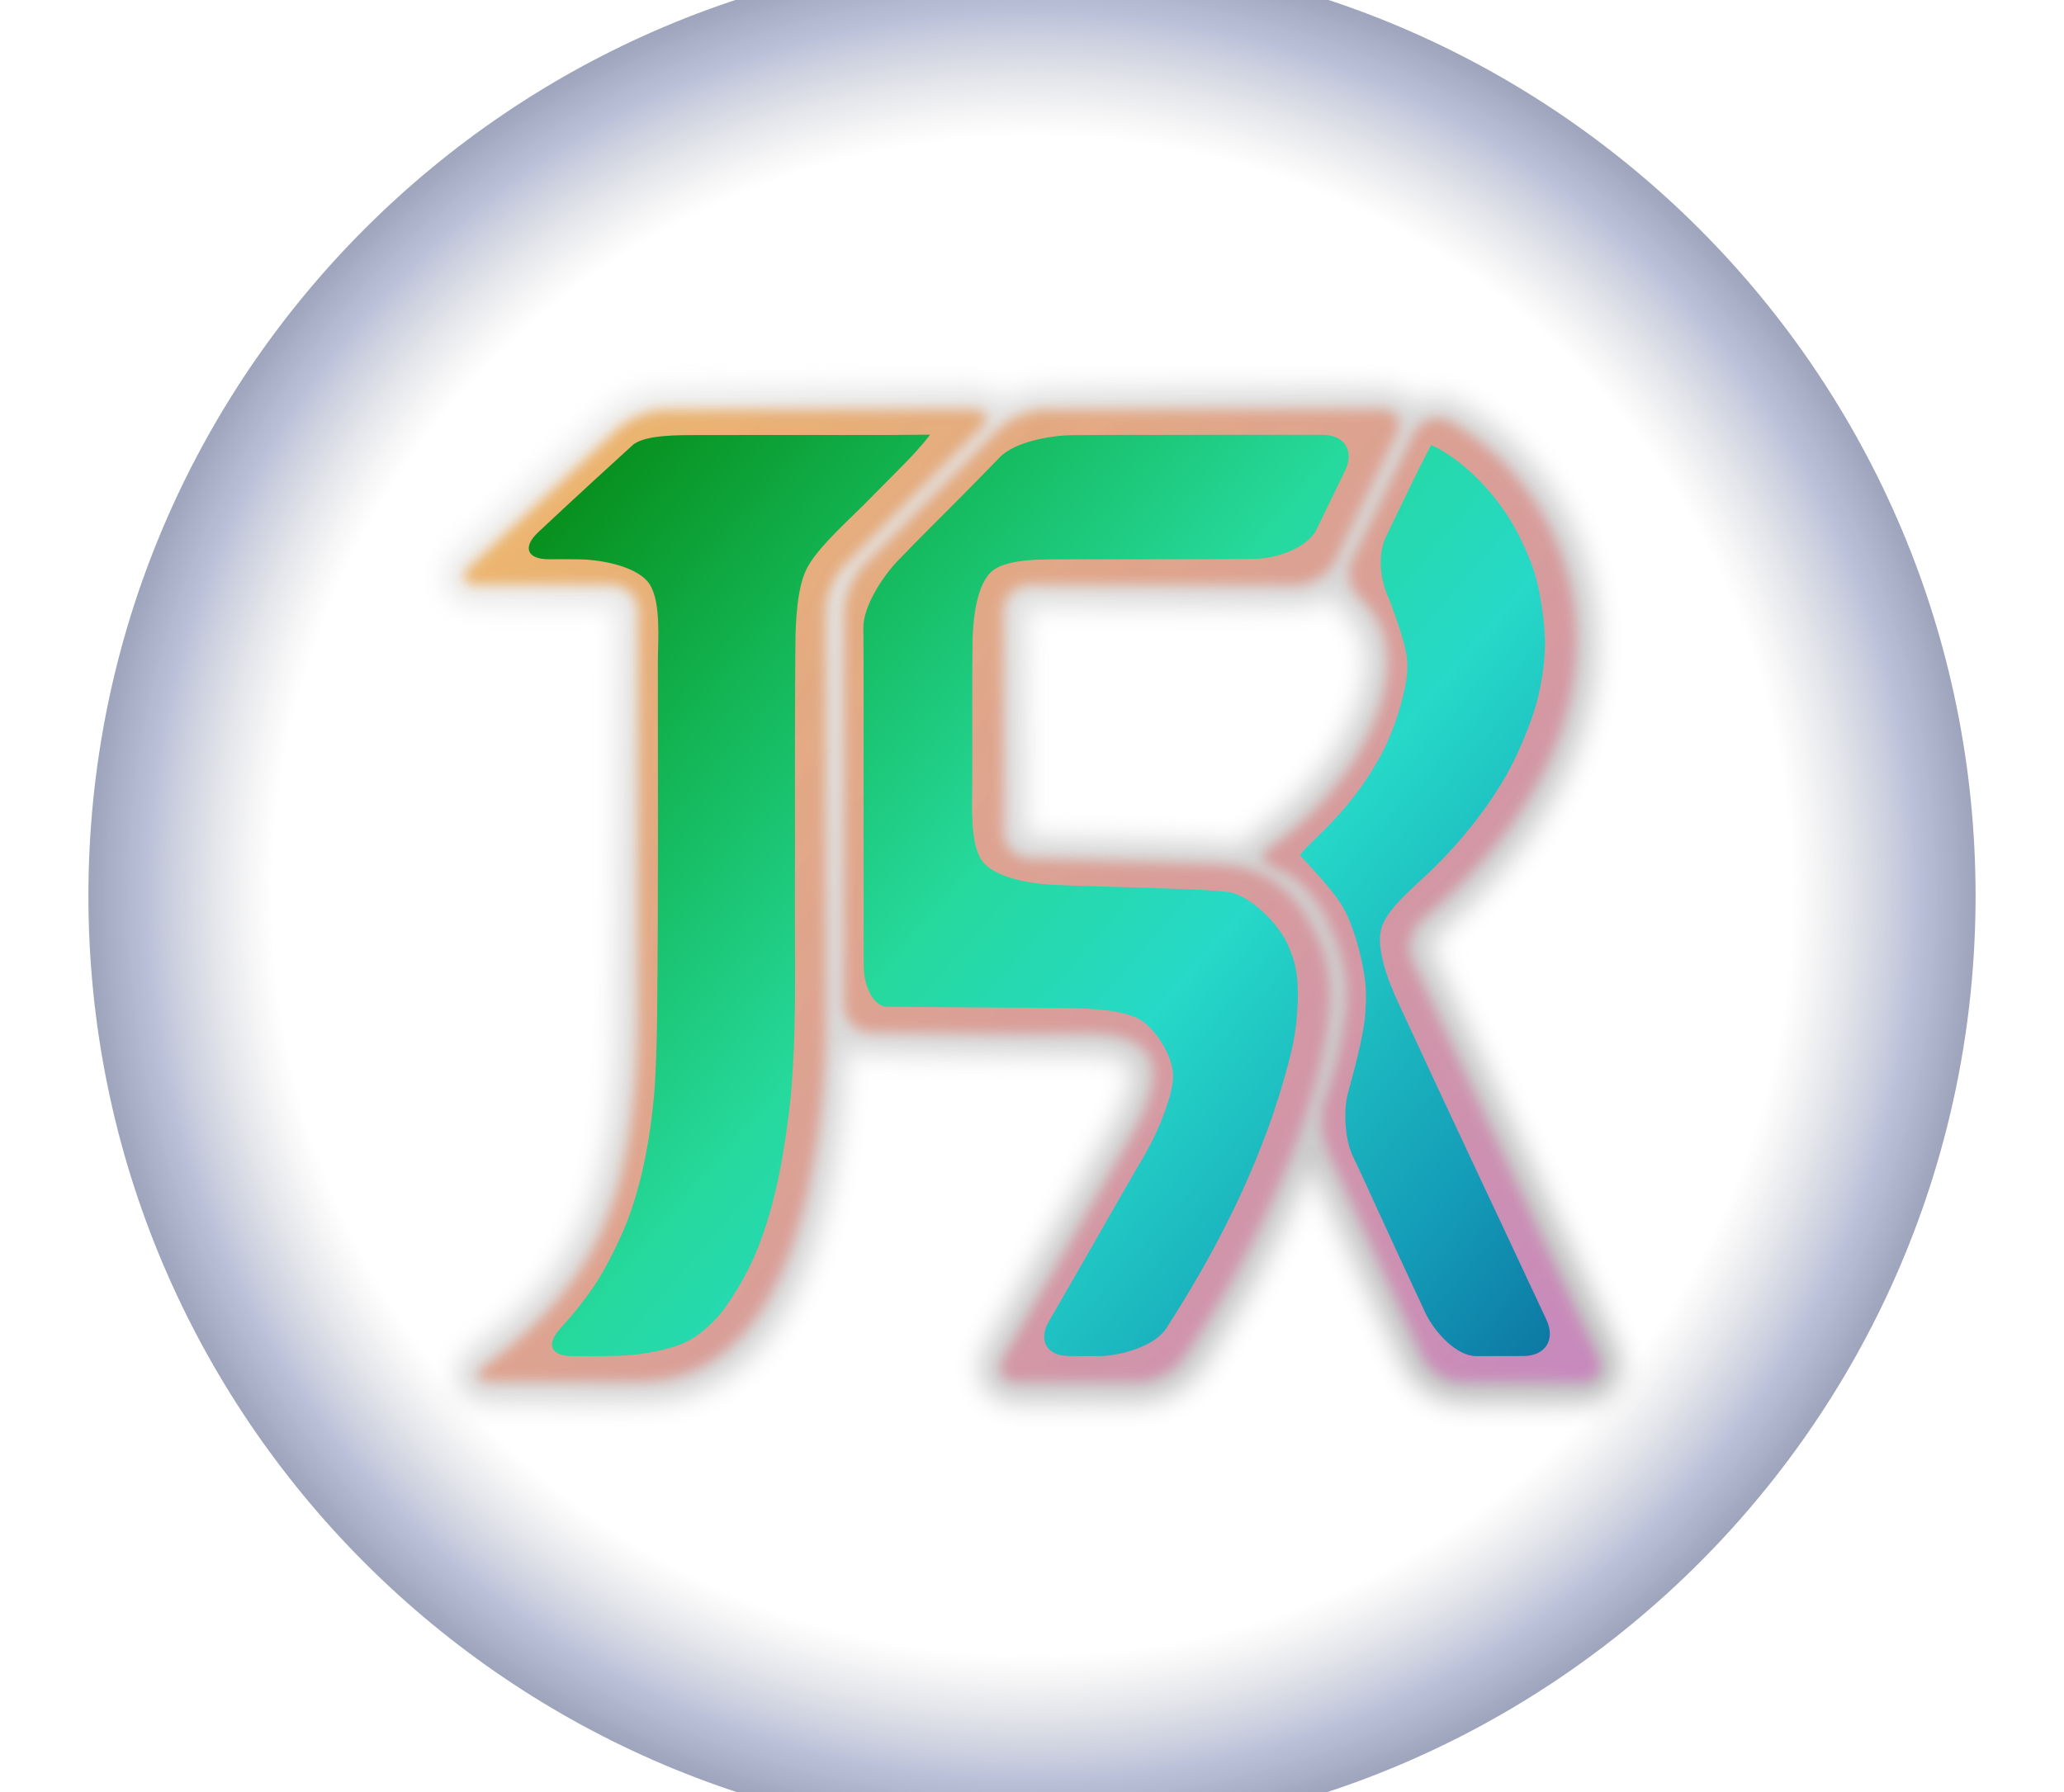
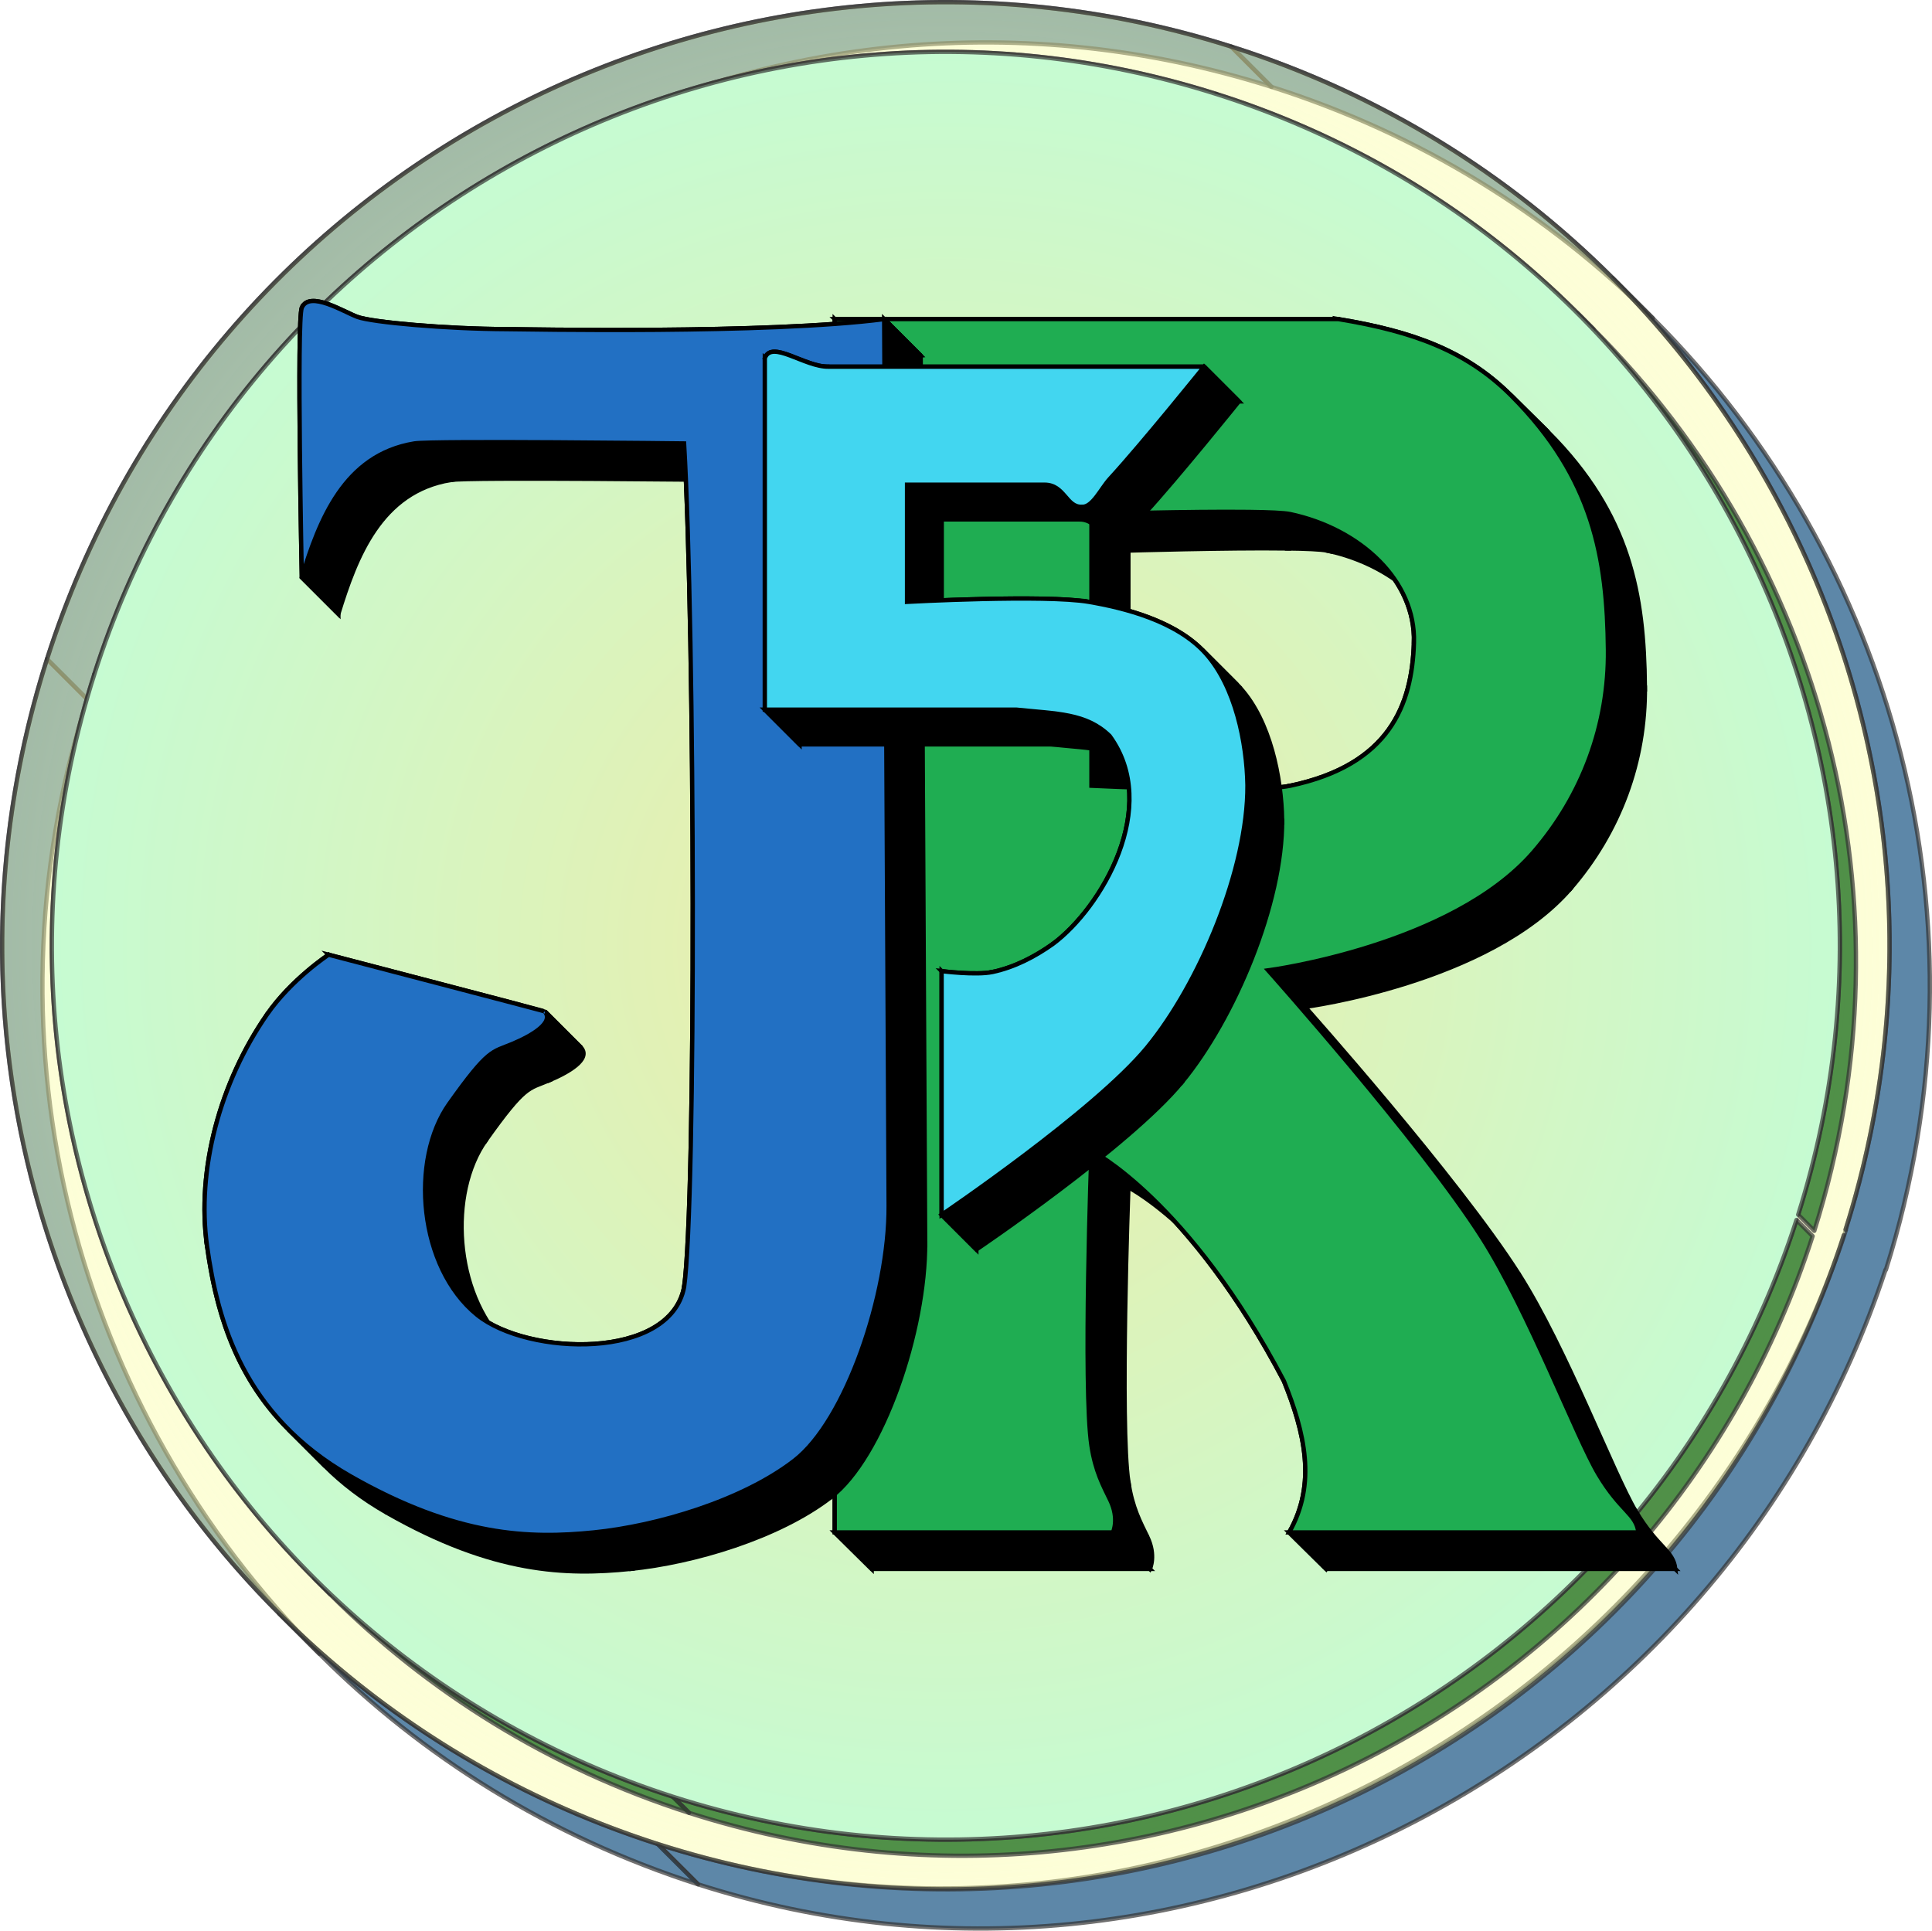
- <svg xmlns="http://www.w3.org/2000/svg" xmlns:xlink="http://www.w3.org/1999/xlink" width="114.595mm" height="99.494mm" viewBox="0 0 114.595 99.494" version="1.1" id="svg5" xml:space="preserve">
-   <defs id="defs2">
-     <linearGradient id="linearGradient955">
-       <stop style="stop-color:#999999;stop-opacity:0;" offset="0" id="stop951" />
-       <stop style="stop-color:#999999;stop-opacity:0;" offset="0.805" id="stop1083" />
-       <stop style="stop-color:#6f7db0;stop-opacity:0.979;" offset="0.937" id="stop1980" />
-       <stop style="stop-color:#374474;stop-opacity:1;" offset="1" id="stop953" />
+ <svg xmlns="http://www.w3.org/2000/svg" xmlns:xlink="http://www.w3.org/1999/xlink" version="1.1" id="svg2" width="1695.123" height="1694.144" viewBox="0 0 1695.123 1694.144">
+   <defs id="defs6">
+     <linearGradient id="linearGradient2257">
+       <stop style="stop-color:#daf5fe;stop-opacity:1;" offset="0" id="stop2253" />
+       <stop style="stop-color:#fbfda5;stop-opacity:0.438;" offset="1" id="stop2255" />
    </linearGradient>
-     <linearGradient id="linearGradient8298">
-       <stop style="stop-color:#08911f;stop-opacity:1;" offset="0" id="stop8294" />
-       <stop style="stop-color:#14b859;stop-opacity:1;" offset="0.181" id="stop8302" />
-       <stop style="stop-color:#26d99d;stop-opacity:1;" offset="0.377" id="stop8304" />
-       <stop style="stop-color:#26d9c8;stop-opacity:1;" offset="0.533" id="stop8306" />
-       <stop style="stop-color:#149db8;stop-opacity:1;" offset="0.769" id="stop8345" />
-       <stop style="stop-color:#075992;stop-opacity:1;" offset="1" id="stop8296" />
+     <linearGradient id="linearGradient2233">
+       <stop style="stop-color:#efeca7;stop-opacity:1;" offset="0" id="stop2229" />
+       <stop style="stop-color:#c6fbd2;stop-opacity:1;" offset="1" id="stop2231" />
    </linearGradient>
-     <linearGradient id="linearGradient8208">
-       <stop style="stop-color:#e5e5e5;stop-opacity:1;" offset="0" id="stop8204" />
-       <stop style="stop-color:#959595;stop-opacity:1;" offset="1" id="stop8206" />
-     </linearGradient>
-     <linearGradient id="linearGradient8200">
-       <stop style="stop-color:#ed8d0d;stop-opacity:1;" offset="0" id="stop8196" />
-       <stop style="stop-color:#cd61bb;stop-opacity:0.993;" offset="1" id="stop8198" />
-     </linearGradient>
-     <linearGradient xlink:href="#linearGradient8200" id="linearGradient8202" x1="-440.164" y1="50.412" x2="-289.769" y2="186.961" gradientUnits="userSpaceOnUse" />
-     <linearGradient xlink:href="#linearGradient8208" id="linearGradient8210" x1="-447.558" y1="48.917" x2="-279.885" y2="194.286" gradientUnits="userSpaceOnUse" />
-     <filter style="color-interpolation-filters:sRGB" id="filter8220" x="-0.013" y="-0.015" width="1.027" height="1.031">
-       <feGaussianBlur stdDeviation="0.92" id="feGaussianBlur8222" />
-     </filter>
-     <filter style="color-interpolation-filters:sRGB" id="filter8228" x="-0.025" y="-0.029" width="1.05" height="1.058">
-       <feGaussianBlur stdDeviation="1.804" id="feGaussianBlur8230" />
-     </filter>
-     <linearGradient xlink:href="#linearGradient8298" id="linearGradient8300" x1="-431.391" y1="55.866" x2="-271.409" y2="194.848" gradientUnits="userSpaceOnUse" />
-     <linearGradient xlink:href="#linearGradient8200" id="linearGradient10826" gradientUnits="userSpaceOnUse" x1="-440.164" y1="50.412" x2="-289.769" y2="186.961" />
-     <linearGradient xlink:href="#linearGradient8200" id="linearGradient10828" gradientUnits="userSpaceOnUse" x1="-440.164" y1="50.412" x2="-289.769" y2="186.961" />
-     <linearGradient xlink:href="#linearGradient8200" id="linearGradient10830" gradientUnits="userSpaceOnUse" x1="-440.164" y1="50.412" x2="-289.769" y2="186.961" />
-     <radialGradient xlink:href="#linearGradient955" id="radialGradient957" cx="-368.74" cy="118.257" fx="-368.74" fy="118.257" r="52.388" gradientUnits="userSpaceOnUse" />
+     <radialGradient xlink:href="#linearGradient2233" id="radialGradient2235" cx="-2480.884" cy="111.121" fx="-2480.884" fy="111.121" r="786.075" gradientUnits="userSpaceOnUse" />
+     <radialGradient xlink:href="#linearGradient2257" id="radialGradient2259" cx="-2480.884" cy="111.121" fx="-2480.884" fy="111.121" r="829.667" gradientUnits="userSpaceOnUse" />
  </defs>
-   <g id="layer1" transform="translate(426.0372,-68.50941)">
-     <circle style="opacity:0.485;fill:url(#radialGradient957);fill-opacity:1;stroke-width:0.247;paint-order:stroke markers fill;stop-color:#000000" id="circle372" cx="-368.74" cy="118.257" r="52.388" />
-     <g id="g10824" transform="matrix(0.378748,0,0,0.378748,-229.0803,73.46711)">
-       <path id="path7959" style="opacity:0.624;fill:url(#linearGradient8210);fill-opacity:1;stroke:none;stroke-width:0.156px;stroke-linecap:butt;stroke-linejoin:miter;stroke-opacity:1;filter:url(#filter8228)" d="m -378.51,43.809 c -15.044,0.048 -30.091,-0.073 -45.132,0.087 -4.026,0.417 -7.582,2.772 -10.263,5.7 -6.772,6.332 -13.617,12.591 -20.278,19.038 -1.629,1.915 -1.214,5.392 1.188,6.477 2.256,1.186 4.862,0.536 7.287,0.711 5.218,0.031 10.45,-0.09 15.659,0.109 0.776,0.669 0.306,1.822 0.412,2.709 -0.016,20.443 0.068,40.887 -0.106,61.329 -0.221,7.087 -0.972,14.25 -3.023,21.083 -2.001,6.462 -5.613,12.405 -10.437,17.149 -2.748,2.796 -5.938,5.1 -8.879,7.675 -1.587,1.752 -1.26,5.058 1.014,6.072 2.27,1.172 4.881,0.518 7.314,0.692 6.963,-0.069 13.94,0.215 20.891,-0.27 6.646,-0.902 12.541,-5.101 16.251,-10.595 4.795,-6.819 7.158,-14.984 8.746,-23.073 1.153,-6.028 1.741,-12.156 1.959,-18.287 1.655,0.989 3.639,1.14 5.519,1.006 10.249,0.114 20.5,0.206 30.749,0.161 1.785,0.135 3.837,0.214 5.177,1.557 0.795,1.408 0.087,3.06 -0.343,4.471 -1.372,3.496 -3.439,6.618 -5.239,9.899 -5.351,9.371 -10.859,18.657 -16.091,28.094 -1.242,2.924 0.978,6.802 4.231,6.911 2.849,0.302 5.717,0.029 8.575,0.121 4.046,-0.028 8.113,0.171 12.143,-0.239 3.738,-0.722 6.823,-3.458 8.584,-6.757 5.81,-8.812 10.771,-18.193 14.67,-28.003 4.783,10.181 9.342,20.47 14.242,30.596 2.134,3.3 6.292,4.865 10.116,4.409 5.68,-0.054 11.372,0.153 17.044,-0.166 3.149,-0.603 5.193,-4.482 3.731,-7.383 -1.101,-2.806 -2.548,-5.417 -3.751,-8.169 -7.911,-16.863 -15.83,-33.722 -23.689,-50.609 -0.354,-1.441 0.906,-2.574 1.951,-3.329 8.031,-7.156 15.14,-15.679 19.189,-25.74 4.165,-10.149 4.489,-22.01 0.05,-32.127 -3.551,-8.289 -9.842,-15.522 -17.929,-19.628 -1.875,-0.722 -4.039,-0.427 -5.766,0.553 -1.212,-1.708 -3.419,-2.384 -5.439,-2.21 -16.583,-0.001 -33.168,-0.069 -49.75,0.053 -1.832,0.202 -3.604,0.819 -5.217,1.701 -1.267,-1.578 -3.464,-1.87 -5.359,-1.779 z m 53.898,30.486 c 0.817,1.772 2.372,3.024 3.5,4.57 1.933,3.152 1.569,7.121 0.451,10.492 -1.897,5.917 -5.699,11.059 -10.148,15.322 -1.849,1.766 -3.952,3.24 -5.904,4.877 -0.394,0.429 -0.73,0.916 -0.953,1.455 -4.481,-0.8 -9.056,-0.532 -13.582,-0.796 -6.019,-0.203 -12.054,-0.304 -18.059,-0.663 -0.879,-0.691 -0.377,-1.955 -0.481,-2.905 0.005,-10.111 -0.041,-20.223 0.071,-30.333 0.54,-0.857 1.713,-0.418 2.549,-0.494 12.753,-0.011 25.508,0.053 38.26,-0.082 1.503,-0.22 2.948,-0.791 4.205,-1.643 0.031,0.066 0.061,0.133 0.092,0.199 z" />
-       <g id="g7973" style="opacity:1;fill:url(#linearGradient8202);fill-opacity:1;filter:url(#filter8220)">
-         <path style="opacity:0.576;fill:url(#linearGradient10826);fill-opacity:1;stroke:none;stroke-width:0.156px;stroke-linecap:butt;stroke-linejoin:miter;stroke-opacity:1" d="m -366.878,46.991 h 49.376 c 2.192,0 3.191,1.598 2.232,3.569 l -9.012,18.516 c -0.959,1.971 -3.514,3.569 -5.706,3.569 h -39.007 c -2.192,0 -3.969,1.777 -3.969,3.969 v 32.157 c 0,2.192 1.776,4.019 3.967,4.08 l 25.065,0.765 c 2.191,0.062 5.777,0.251 7.812,1.048 5.444,2.132 8.488,7.183 10.082,11.775 0.718,2.069 1.121,5.606 0.945,7.79 -1.558,19.363 -15.625,43.495 -21.785,52.051 -1.28,1.778 -4.139,3.188 -6.331,3.188 h -17.628 c -2.192,0 -3.081,-1.539 -1.986,-3.438 l 16.209,-28.099 c 1.095,-1.899 2.897,-4.967 3.835,-6.947 2.745,-5.796 3.877,-12.274 -7.124,-12.605 -2.19,-0.066 -5.742,0.098 -7.934,0.08 l -24.512,-0.23 c -2.192,-0.019 -3.969,-1.811 -3.969,-4.003 V 76.614 c 0,-2.192 1.252,-5.23 2.796,-6.785 l 19.876,-20.02 c 1.544,-1.555 4.573,-2.816 6.765,-2.816 z" id="path7930" />
-         <path style="opacity:0.576;fill:url(#linearGradient10828);fill-opacity:1;stroke:none;stroke-width:0.156px;stroke-linecap:butt;stroke-linejoin:miter;stroke-opacity:1" d="m -312.842,50.56 -9.012,18.516 c -0.959,1.971 -0.064,4.303 1.533,5.792 9.279,8.65 0.063,26.877 -13.322,36.227 -1.796,1.255 -1.554,2.242 0.481,3.039 5.444,2.132 7.958,7.712 9.552,12.304 0.718,2.069 1.121,5.606 0.945,7.79 -0.359,4.442 -1.489,9.135 -3.09,13.832 -0.707,2.075 -0.62,5.34 0.298,7.33 l 14.059,30.473 c 0.918,1.99 3.439,3.604 5.631,3.604 h 17.628 c 2.192,0 3.214,-1.609 2.283,-3.593 l -27.206,-57.998 c -0.931,-1.984 -0.29,-4.694 1.374,-6.121 36.288,-31.139 22.407,-62.77 4.158,-73.047 -1.908,-1.075 -4.353,-0.119 -5.312,1.852 z" id="path4640" />
-         <path style="opacity:0.576;fill:url(#linearGradient10830);fill-opacity:1;stroke:none;stroke-width:0.156px;stroke-linecap:butt;stroke-linejoin:miter;stroke-opacity:1" d="m -429.366,49.698 -21.709,20.241 c -1.603,1.495 -1.126,2.706 1.066,2.706 h 19.578 c 2.192,0 3.969,1.777 3.969,3.969 v 57.612 c 0,2.192 -0.048,5.745 -0.165,7.934 -1.142,21.342 -6.222,33.099 -22.173,44.998 -1.757,1.311 -1.45,2.309 0.741,2.309 h 17.628 c 2.192,0 5.765,0.047 7.915,-0.36 16.086,-3.044 22.198,-24.885 23.393,-46.947 0.119,-2.189 0.163,-5.742 0.163,-7.934 V 76.614 c 0,-2.192 1.252,-5.23 2.796,-6.785 l 19.876,-20.02 c 1.544,-1.555 1.019,-2.816 -1.173,-2.816 h -45.033 c -2.192,0 -5.268,1.212 -6.872,2.706 z" id="path7932" />
+   <g id="g8" transform="translate(3310.769,718.7626)">
+     <g style="fill:#175483;fill-opacity:0.698;stroke:#333333;stroke-width:3.78;stroke-linecap:round;stroke-linejoin:round;stroke-miterlimit:10;stroke-opacity:0.698;stop-color:#000000" id="g1636">
+       <path id="path1624" d="m -1895.919,-474.809 c 211.39,211.387 300.61,530.341 204.43,835.074 l 0.297,0.297 c -141.549,432.421 -608.82,677.867 -1042.488,538.791 l 35.361,35.354 c 433.128,138.911 899.765,-107.888 1041.926,-539.34 l 0.254,0.254 c 96.18,-304.733 6.96,-623.689 -204.43,-835.076 z" style="fill:#175483;fill-opacity:0.698" />
+       <path d="m -2733.68,899.352 c -129.7,-41.597 -242.05,-112.182 -332.17,-202.305 l 35.35,35.355 c 90.12,90.124 202.47,160.708 332.18,202.305 z" id="path1626" style="fill:#175483;fill-opacity:0.698" />
+       <path d="M -3065.85,697.047 C -3277.88,485.018 -3366.9,164.842 -3269.5,-140.457 l 35.35,35.355 c -97.39,305.299 -8.38,625.476 203.65,837.504 z" id="path1628" style="fill:#175483;fill-opacity:0.698" />
+       <path d="m -3269.5,-140.457 c 138.79,-435.069 603.7,-675.55 1038.98,-537.43 l 35.35,35.355 c -435.28,-138.12 -900.19,102.362 -1038.98,537.43 z" id="path1630" style="fill:#175483;fill-opacity:0.698" />
+       <path d="m -2230.52,-677.887 c 130.69,41.472 243.89,112.371 334.6,203.077 l 35.35,35.355 c -90.7,-90.705 -203.9,-161.605 -334.6,-203.077 z" id="path1632" style="fill:#175483;fill-opacity:0.698" />
+     </g>
+     <path style="fill:url(#radialGradient2259);fill-opacity:1;stroke:#333333;stroke-width:3.78;stroke-linecap:round;stroke-linejoin:round;stroke-miterlimit:10;stroke-opacity:0.698;stop-color:#000000" id="path1447" d="m -1693.043,365.13 a 827.776,827.776 0 0 1 -1040.635,534.222 827.776,827.776 0 0 1 -535.827,-1039.81 827.776,827.776 0 0 1 1038.982,-537.43 827.776,827.776 0 0 1 539.031,1038.152" />
+     <g style="fill:#06600a;fill-opacity:0.698;stroke:#333333;stroke-width:3.78;stroke-linecap:round;stroke-linejoin:round;stroke-miterlimit:10;stroke-opacity:0.698;stop-color:#000000" id="g3022">
+       <path d="m -1734.53,351.753 c -132.76,411.75 -573.88,638.207 -985.84,506.09 l 14.15,14.142 c 411.95,132.115 853.08,-94.34 985.83,-506.09 z" id="path3010" style="fill:#06600a;fill-opacity:0.698" />
+       <path d="m -2720.37,857.843 c -122.87,-39.407 -229.3,-106.275 -314.68,-191.652 l 14.14,14.142 c 85.38,85.377 191.81,152.245 314.69,191.652 z" id="path3012" style="fill:#06600a;fill-opacity:0.698" />
+       <path d="m -3035.05,666.191 c -200.86,-200.863 -285.19,-504.178 -192.92,-793.4 l 14.14,14.142 c -92.27,289.222 -7.94,592.537 192.92,793.4 z" id="path3014" style="fill:#06600a;fill-opacity:0.698" />
+       <path d="m -3227.97,-127.209 c 131.48,-412.157 571.9,-639.974 984.26,-509.128 l 14.14,14.142 c -412.35,-130.846 -852.78,96.971 -984.26,509.128 z" id="path3016" style="fill:#06600a;fill-opacity:0.698" />
+       <path d="m -2243.71,-636.337 c 123.82,39.288 231.05,106.454 316.98,192.383 l 14.15,14.142 c -85.93,-85.929 -193.17,-153.095 -316.99,-192.383 z" id="path3018" style="fill:#06600a;fill-opacity:0.698" />
+       <path d="m -1926.73,-443.954 c 200.26,200.255 284.78,502.413 193.67,791.099 l 14.14,14.142 c 91.11,-288.686 6.59,-590.844 -193.66,-791.099 z" id="path3020" style="fill:#06600a;fill-opacity:0.698" />
+     </g>
+     <path style="fill:url(#radialGradient2235);fill-opacity:1;stroke:#333333;stroke-width:3.78;stroke-linecap:round;stroke-linejoin:round;stroke-miterlimit:10;stroke-opacity:0.698;stop-color:#000000" id="path832" d="m -1734.532,351.753 a 784.184,784.184 0 0 1 -985.833,506.089 784.184,784.184 0 0 1 -507.609,-985.052 784.184,784.184 0 0 1 984.268,-509.128 784.184,784.184 0 0 1 510.645,983.481" />
+     <g id="g510" transform="matrix(0.9165829,0,0,0.9064168,-1264.57,-410.8911)" style="stroke-width:1.097">
+       <g style="fill:#000000;fill-opacity:1;stroke:#000000;stroke-width:4.147;stroke-linecap:butt;stroke-linejoin:miter;stroke-dasharray:none;stroke-opacity:1" id="g507">
+         <path d="M -1433.39,-30.733 V 1143.86 l 35.35,35.36 V 4.622 Z" id="path455" style="stroke-width:4.147" />
+         <path d="m -1433.39,1143.86 h 266.32 l 35.36,35.36 h -266.33 z" id="path457" style="stroke-width:4.147" />
+         <path d="m -1167.07,1143.86 c 0,0 6.18,-12.98 -2.48,-31.12 l 35.35,35.35 c 8.66,18.15 2.49,31.13 2.49,31.13 z" id="path459" style="stroke-width:4.147" />
+         <path d="m -1169.55,1112.74 c -6.81,-14.27 -14.33,-27.92 -18.09,-52.95 l 35.36,35.36 c 3.76,25.03 11.27,38.68 18.08,52.94 z" id="path461" style="stroke-width:4.147" />
+         <path d="m -1187.64,1059.79 c -8.27,-55.11 0,-285.375 0,-285.375 l 35.36,35.355 c 0,0 -8.28,230.27 0,285.38 z" id="path463" style="stroke-width:4.147" />
+         <path d="m -1187.64,774.415 c 0,0 25.16,12.838 62.12,49.795 l 35.35,35.355 c -36.95,-36.957 -62.11,-49.795 -62.11,-49.795 z" id="path465" style="stroke-width:4.147" />
+         <path d="m -1125.52,824.21 c 34.14,34.142 78.35,88.869 122.09,173.076 l 35.356,35.354 c -43.736,-84.206 -87.946,-138.933 -122.096,-173.075 z" id="path467" style="stroke-width:4.147" />
+         <path d="m -1003.43,997.286 c 19.853,49.604 31.637,99.484 5.02,146.574 l 35.355,35.36 c 26.618,-47.1 14.834,-96.98 -5.019,-146.58 z" id="path469" style="stroke-width:4.147" />
+         <path d="m -998.41,1143.86 h 334.307 l 35.355,35.36 h -334.307 z" id="path471" style="stroke-width:4.147" />
+         <path d="m -664.103,1143.86 c -2.008,-18.07 -16.877,-20.14 -38.149,-56.22 l 35.356,35.36 c 21.272,36.07 36.14,38.15 38.148,56.22 z" id="path473" style="stroke-width:4.147" />
+         <path d="m -702.252,1087.64 c -21.272,-36.08 -66.283,-157.044 -111.435,-228.895 l 35.355,35.356 c 45.152,71.85 90.163,192.819 111.436,228.899 z" id="path475" style="stroke-width:4.147" />
+         <path d="M -813.687,858.745 C -872.251,765.553 -1018.49,599.732 -1018.49,599.732 l 35.357,35.355 c 0,0 146.237,165.821 204.801,259.014 z" id="path477" style="stroke-width:4.147" />
+         <path d="m -1018.49,599.732 c 0,0 175.964,-23.265 253.994,-114.452 l 35.356,35.356 c -78.031,91.187 -253.993,114.451 -253.993,114.451 z" id="path479" style="stroke-width:4.147" />
+         <path d="m -764.496,485.28 c 46.996,-54.92 72.013,-123.482 71.279,-195.761 l 35.356,35.355 c 0.734,72.28 -24.283,140.841 -71.279,195.762 z" id="path481" style="stroke-width:4.147" />
+         <path d="m -693.217,289.519 c -0.898,-88.513 -13.81,-166.271 -92.361,-245.963 l 35.355,35.355 c 78.552,79.692 91.463,157.45 92.362,245.963 z" id="path483" style="stroke-width:4.147" />
+         <path d="m -785.578,43.556 c -0.405,-0.411 -0.811,-0.82 -1.218,-1.227 l 35.355,35.355 c 0.407,0.407 0.813,0.816 1.218,1.227 z" id="path485" style="stroke-width:4.147" />
+         <path d="m -786.796,42.328 c -42.236,-42.235 -92.835,-61.13 -164.428,-73.062 l 35.355,35.355 c 71.593,11.932 122.193,30.827 164.428,73.062 z" id="path487" style="stroke-width:4.147" />
+         <path d="m -951.224,-30.733 h -482.166 l 35.35,35.355 h 482.171 z" id="path489" style="stroke-width:4.147" />
+         <path d="m -1036.82,155.925 c 18.91,0.231 33.67,0.848 39.414,2.08 l 35.355,35.355 c -5.741,-1.232 -20.501,-1.849 -39.409,-2.08 z" id="path491" style="stroke-width:4.147" />
+         <path d="m -997.406,158.005 c 33.02,7.086 62.835,22.878 84.301,44.343 l 35.355,35.356 c -21.466,-21.466 -51.28,-37.258 -84.301,-44.344 z" id="path493" style="stroke-width:4.147" />
+         <path d="m -913.105,202.348 c 21.89,21.891 35.098,49.682 34.168,80.159 l 35.355,35.355 c 0.93,-30.477 -12.277,-58.268 -34.168,-80.158 z" id="path495" style="stroke-width:4.147" />
+         <path d="m -878.937,282.507 c -1.843,60.363 -23.348,118.228 -118.469,138.525 l 35.355,35.356 c 95.121,-20.297 116.627,-78.163 118.469,-138.526 z" id="path497" style="stroke-width:4.147" />
+         <path d="m -997.406,421.032 c -35.484,7.572 -190.234,0 -190.234,0 l 35.36,35.356 c 0,0 154.744,7.572 190.229,0 z" id="path499" style="stroke-width:4.147" />
+         <path d="M -1187.64,421.032 V 158.005 l 35.36,35.355 v 263.028 z" id="path501" style="stroke-width:4.147" />
+         <path d="m -1187.64,158.005 c 0,0 94.09,-2.773 150.82,-2.08 l 35.36,35.355 c -56.73,-0.693 -150.82,2.08 -150.82,2.08 z" id="path503" style="stroke-width:4.147" />
+         <path d="m -1036.82,155.925 v 0 l 35.36,35.355 v 0 z" id="path505" style="stroke-width:4.147" />
      </g>
-       <path id="path7945" style="opacity:1;fill:url(#linearGradient8300);fill-opacity:1;stroke:none;stroke-width:0.156px;stroke-linecap:butt;stroke-linejoin:miter;stroke-opacity:1" d="m -349.944,50.679 c -4.302,-0.002 -8.605,-0.012 -12.905,0.038 -3.214,0.037 -8.412,0.974 -10.618,3.244 -1.059,1.091 -3.73,3.847 -6,6.124 -2.992,3.001 -6.003,5.984 -8.939,9.038 -2.226,2.316 -5.112,6.715 -5.051,9.883 0.028,1.497 0.031,5.316 0.03,8.531 -0.001,13.645 -0.007,27.29 0.019,40.935 0.006,3.215 1.45,5.781 3.188,6.048 12.379,0.116 18.939,0.121 25.497,0.181 3.214,0.029 8.554,0.097 11.429,1.493 2.413,1.173 5.311,5.478 5.228,8.639 -0.069,2.623 -1.851,7.116 -3.361,9.951 -0.753,1.413 -1.562,2.799 -2.377,4.181 -1.632,2.769 -4.191,7.309 -5.793,10.096 l -6.671,11.603 c -1.602,2.787 -0.295,5.049 2.92,5.072 1.495,0.011 2.989,0.017 4.483,0.002 3.212,-0.032 8.24,-1.485 9.873,-4.154 0.231,-0.377 1.838,-2.87 3.483,-5.631 4.65,-7.808 8.671,-15.986 11.71,-24.55 1.075,-3.029 2.593,-8.024 3.26,-11.168 0.032,-0.149 0.063,-0.299 0.093,-0.448 0.639,-3.148 1.031,-8.44 0.216,-11.535 -0.295,-1.119 -0.699,-2.209 -1.208,-3.247 -1.408,-2.871 -5.386,-6.807 -8.512,-7.308 -0.14,-0.022 -2.848,-0.302 -6.06,-0.399 -1.258,-0.038 -4.881,-0.194 -8.094,-0.283 -3.885,-0.107 -7.771,-0.197 -11.651,-0.382 -3.209,-0.153 -8.707,-1.041 -10.415,-3.668 -1.656,-2.546 -1.341,-7.93 -1.327,-11.145 0.028,-6.874 -0.039,-13.749 0.038,-20.621 0.036,-3.213 0.526,-8.788 3.022,-10.673 2.345,-1.771 7.657,-1.592 10.872,-1.606 2.66,-0.011 7.422,-0.005 10.637,-0.005 5.604,-0.001 11.207,-0.01 16.811,-0.053 3.215,-0.024 7.807,-1.643 9.088,-4.318 3.09,-6.369 3.639,-7.502 4.187,-8.634 1.401,-2.894 -0.08,-5.244 -3.294,-5.243 -4.055,3.34e-4 -8.11,6.7e-4 -12.165,0.001 -3.215,2.75e-4 -5.821,4.83e-4 -5.821,4.56e-4 z m -39.605,0.008 c -4.606,0.018 -9.213,0.004 -13.819,0.001 -3.215,-0.002 -8.427,0.013 -11.641,0.009 -0.762,-0.001 -1.523,-0.002 -2.284,1.5e-4 -3.214,0.007 -8.03,-0.056 -9.901,1.396 -5.135,4.7 -7.75,7.083 -10.099,9.276 l -3.831,3.577 c -2.35,2.194 -1.649,3.976 1.566,3.961 1.504,-0.007 3.009,-0.009 4.512,0.015 3.214,0.051 8.679,1.056 10.305,3.737 0.01,0.017 0.021,0.034 0.031,0.052 1.615,2.706 1.125,8.199 1.125,11.414 -0.004,17.353 0.077,34.706 -0.112,52.057 -0.035,3.214 -0.173,8.426 -0.473,11.626 -0.539,5.748 -1.552,11.471 -3.441,16.909 -1.054,3.035 -3.336,7.746 -5.111,10.424 -1.521,2.293 -3.242,4.454 -5.108,6.482 -2.176,2.365 -1.532,4.095 1.682,4.12 2.275,0.018 4.55,0.025 6.818,-0.044 3.212,-0.097 8.46,-0.915 11.104,-2.709 1.053,-0.715 2.033,-1.548 2.929,-2.467 2.238,-2.295 4.82,-6.899 6.057,-9.864 1.571,-3.763 2.653,-7.728 3.472,-11.738 0.644,-3.149 1.399,-8.311 1.685,-11.512 0.751,-8.409 0.616,-16.875 0.589,-25.331 -0.011,-3.214 0.012,-8.426 0.011,-11.641 -0.003,-9.711 -0.024,-19.422 0.06,-29.132 0.028,-3.214 0.235,-8.553 1.822,-11.316 0.115,-0.201 0.235,-0.399 0.359,-0.595 1.711,-2.711 5.625,-6.243 7.896,-8.518 1.959,-1.962 3.906,-3.936 5.851,-5.91 2.256,-2.29 3.957,-4.397 3.768,-4.323 z m 77.398,5.206 c -3.258,6.703 -3.968,8.171 -4.673,9.642 -1.39,2.899 -0.784,6.794 0.448,9.228 2.597,6.967 2.726,8.652 2.652,10.33 -0.143,3.202 -1.753,8.236 -3.151,11.128 -2.01,4.157 -4.768,7.944 -7.957,11.306 -2.211,2.331 -5.007,4.694 -4.529,4.885 5.15,5.521 6.046,7.056 6.8,8.661 1.364,2.907 2.685,8.013 2.767,11.22 0.032,1.232 -0.017,2.466 -0.133,3.695 -0.303,3.197 -1.701,8.24 -2.534,11.344 -0.561,2.091 -0.572,6.474 0.854,9.32 0.716,1.429 2.315,4.989 3.658,7.91 2.28,4.956 4.559,9.914 6.879,14.848 1.368,2.909 4.652,6.371 7.455,6.336 6.189,-0.011 6.556,-0.012 6.924,-0.013 3.215,-0.009 4.723,-2.402 3.363,-5.315 -7.264,-15.566 -14.625,-31.087 -21.813,-46.688 -1.345,-2.919 -3.363,-8.032 -2.291,-10.997 0.012,-0.034 0.024,-0.067 0.037,-0.1 1.11,-2.972 5.407,-6.309 7.682,-8.58 4.05,-4.043 7.676,-8.534 10.51,-13.491 1.594,-2.79 3.649,-7.608 4.462,-10.715 0.676,-2.582 1.089,-5.226 1.187,-7.879 0.119,-3.208 -0.645,-8.412 -1.644,-11.463 -0.394,-1.203 -1.73,-4.606 -3.42,-7.337 -1.815,-2.934 -4.077,-5.594 -6.707,-7.818 -2.451,-2.072 -4.841,-3.246 -4.92,-3.168 v 5e-5 z" />
+       <path id="path506-7" style="fill:#1fad52;fill-opacity:1;stroke:#000000;stroke-width:4.147;stroke-linecap:butt;stroke-linejoin:miter;stroke-dasharray:none;stroke-opacity:1" d="M -1433.392,-30.733 V 1143.861 h 266.322 c 0,0 6.179,-12.976 -2.484,-31.123 -6.809,-14.263 -14.325,-27.915 -18.084,-52.947 -8.274,-55.106 0,-285.375 0,-285.375 0,0 93.124,47.514 184.209,222.871 19.853,49.602 31.637,99.481 5.019,146.574 h 334.307 c -2.008,-18.071 -16.876,-20.145 -38.148,-56.221 -21.272,-36.076 -66.284,-157.044 -111.436,-228.895 -58.564,-93.193 -204.801,-259.014 -204.801,-259.014 0,0 175.962,-23.264 253.992,-114.451 46.996,-54.92 72.013,-123.482 71.279,-195.762 -0.898,-88.513 -13.81,-166.271 -92.361,-245.963 -42.481,-43.098 -93.364,-62.242 -165.647,-74.289 z m 396.574,186.658 c 18.911,0.231 33.671,0.848 39.412,2.08 66.694,14.312 120.311,64.139 118.469,124.502 -1.842,60.363 -23.348,118.228 -118.469,138.525 -35.486,7.572 -190.232,0 -190.232,0 V 158.005 c 0,0 94.088,-2.773 150.82,-2.08 z" />
+     </g>
+     <g id="g561" style="stroke-width:1.103" transform="matrix(0.906467,0,0,0.9064168,-1303.068,-410.8911)">
+       <g style="fill:#000000;fill-opacity:1;stroke:#000000;stroke-width:4.17;stroke-linecap:butt;stroke-linejoin:miter;stroke-dasharray:none;stroke-opacity:1" id="g558">
+         <path d="m -1359.05,-30.733 4.33,858.544 35.35,35.356 -4.33,-858.545 z" id="path512" style="stroke-width:4.17" />
+         <path d="m -1354.72,827.811 c 0.42,85.311 -41.08,207.839 -91.35,246.619 l 35.36,35.35 c 50.26,-38.78 91.77,-161.303 91.34,-246.613 z" id="path514" style="stroke-width:4.17" />
+         <path d="m -1446.07,1074.43 c -50.26,38.78 -132.44,63.22 -194.04,69.43 l 35.35,35.36 c 61.61,-6.21 143.79,-30.66 194.05,-69.44 z" id="path516" style="stroke-width:4.17" />
+         <path d="m -1640.11,1143.86 c -61.61,6.21 -132.17,4.61 -235.61,-54.4 l 35.35,35.35 c 103.45,59.02 174,60.62 235.61,54.41 z" id="path518" style="stroke-width:4.17" />
+         <path d="m -1875.72,1089.46 c -23.81,-13.59 -43.46,-28.8 -59.73,-45.07 l 35.36,35.36 c 16.26,16.27 35.91,31.48 59.72,45.06 z" id="path520" style="stroke-width:4.17" />
+         <path d="m -1935.45,1044.39 c -54.41,-54.411 -71.02,-120.678 -78.99,-177.582 l 35.35,35.355 c 7.98,56.904 24.58,123.167 79,177.587 z" id="path522" style="stroke-width:4.17" />
+         <path d="m -2014.44,866.808 c -10.36,-73.917 12.36,-158.466 58,-224.358 l 35.35,35.356 c -45.64,65.891 -68.36,150.44 -58,224.357 z" id="path524" style="stroke-width:4.17" />
+         <path d="m -1956.44,642.45 c 23.76,-34.304 59.64,-57.865 59.64,-57.865 l 35.36,35.356 c 0,0 -35.89,23.56 -59.65,57.865 z" id="path526" style="stroke-width:4.17" />
+         <path d="m -1896.8,584.585 c 0,0 208.85,54.531 209.22,54.901 l 35.36,35.355 c -0.37,-0.37 -209.22,-54.9 -209.22,-54.9 z" id="path528" style="stroke-width:4.17" />
+         <path d="m -1687.58,639.486 c 0,10e-4 0,0.002 0,0.002 l 35.36,35.355 c 0,0 0,-10e-4 0,-0.002 z" id="path530" style="stroke-width:4.17" />
+         <path d="m -1687.58,639.488 c 9.1,10.844 -12.05,23.356 -31.56,31.556 l 35.36,35.355 c 19.51,-8.2 40.66,-20.711 31.56,-31.556 z" id="path532" style="stroke-width:4.17" />
+         <path d="m -1719.14,671.044 c -19.51,8.199 -22.66,4.058 -60.92,57.919 l 35.35,35.355 c 38.27,-53.861 41.42,-49.72 60.93,-57.919 z" id="path534" style="stroke-width:4.17" />
+         <path d="m -1780.06,728.963 c -36.26,51.04 -30.55,147.556 18.63,196.743 l 35.36,35.355 c -49.19,-49.187 -54.89,-145.702 -18.64,-196.743 z" id="path536" style="stroke-width:4.17" />
+         <path d="m -1761.43,925.706 c 2.72,2.719 5.57,5.293 8.56,7.707 l 35.35,35.356 c -2.98,-2.414 -5.83,-4.989 -8.55,-7.708 z" id="path538" style="stroke-width:4.17" />
+         <path d="m -1752.87,933.413 c 49.17,39.64 186.59,43.826 200.16,-26.982 l 35.35,35.355 c -13.56,70.804 -150.98,66.624 -200.16,26.983 z" id="path540" style="stroke-width:4.17" />
+         <path d="m -1552.71,906.431 c 11.8,-82.819 10.54,-634.897 0,-816.793 l 35.35,35.355 c 10.55,181.896 11.81,733.974 0,816.793 z" id="path542" style="stroke-width:4.17" />
+         <path d="m -1552.71,89.638 c 0,0 -243.48,-2.88 -261.09,0 l 35.35,35.355 c 17.61,-2.88 261.09,0 261.09,0 z" id="path544" style="stroke-width:4.17" />
+         <path d="m -1813.8,89.638 c -68.02,11.123 -92.06,74.715 -108.94,129.681 l 35.36,35.355 c 16.88,-54.967 40.92,-118.558 108.93,-129.681 z" id="path546" style="stroke-width:4.17" />
+         <path d="m -1922.74,219.319 c 0,0 -5.1,-249.375 0,-261.092 l 35.36,35.355 c -5.11,11.717 0,261.092 0,261.092 z" id="path548" style="stroke-width:4.17" />
+         <path d="m -1922.74,-41.773 c 7.44,-17.066 41.09,4.314 53.91,8.951 l 35.36,35.355 c -12.82,-4.638 -46.47,-26.017 -53.91,-8.951 z" id="path550" style="stroke-width:4.17" />
+         <path d="m -1868.83,-32.822 c 14.39,5.203 85.4,11.592 144.94,11.798 l 35.36,35.355 c -59.55,-0.206 -130.56,-6.595 -144.94,-11.798 z" id="path552" style="stroke-width:4.17" />
+         <path d="m -1723.89,-21.024 c 14.2,0.049 252.04,4.94 364.84,-9.709 l 35.35,35.355 c -112.8,14.649 -350.64,9.758 -364.83,9.709 z" id="path554" style="stroke-width:4.17" />
+         <path d="m -1359.05,-30.733 v 0 l 35.35,35.355 v 0 z" id="path556" style="stroke-width:4.17" />
+       </g>
+       <path style="fill:#2270c3;fill-opacity:1;stroke:#000000;stroke-width:4.17;stroke-linecap:butt;stroke-linejoin:miter;stroke-dasharray:none;stroke-opacity:1" d="m -1359.052,-30.733 4.328,858.545 c 0.427,85.311 -41.078,207.837 -91.341,246.616 -50.263,38.779 -132.44,63.223 -194.049,69.433 -61.61,6.21 -132.164,4.611 -235.608,-54.405 -103.444,-59.016 -128.359,-148.731 -138.719,-222.648 -10.36,-73.917 12.361,-158.466 57.999,-224.357 23.76,-34.305 59.644,-57.865 59.644,-57.865 0,0 210.057,54.845 209.22,54.902 9.101,10.845 -12.046,23.356 -31.556,31.556 -19.51,8.2 -22.665,4.058 -60.925,57.92 -38.261,53.861 -29.794,158.365 27.189,204.45 49.176,39.64 186.595,43.826 200.161,-26.982 11.801,-82.819 10.545,-634.897 0,-816.794 0,0 -243.481,-2.88 -261.092,0 -68.015,11.123 -92.053,74.714 -108.933,129.682 0,0 -5.106,-249.375 0,-261.092 7.437,-17.066 41.086,4.314 53.908,8.951 14.384,5.203 85.396,11.592 144.937,11.798 14.196,0.049 252.038,4.94 364.838,-9.709 z" id="path502-3" />
+     </g>
+     <g id="g453" transform="matrix(0.8615109,0,0,0.8616763,-1361.241,-398.2562)" style="stroke-width:1.161">
+       <g style="fill:#000000;fill-opacity:1;stroke:#000000;stroke-width:4.387;stroke-linecap:butt;stroke-linejoin:miter;stroke-dasharray:none;stroke-opacity:1" id="g450">
+         <path d="m -1036.58,1.454 h -382.56 l 35.35,35.355 h 382.57 z" id="path402" style="stroke-width:4.387" />
+         <path d="m -1419.14,1.454 c -24.21,0.432 -57.93,-27.665 -64.84,-8.645 l 35.35,35.355 c 6.92,-19.02 40.63,9.078 64.84,8.645 z" id="path404" style="stroke-width:4.387" />
+         <path d="M -1483.98,-7.191 V 350.73 l 35.35,35.355 V 28.164 Z" id="path406" style="stroke-width:4.387" />
+         <path d="m -1483.98,350.73 h 256.34 l 35.35,35.355 h -256.34 z" id="path408" style="stroke-width:4.387" />
+         <path d="m -1227.64,350.73 c 41.06,4.323 70.85,3.423 94.83,26.801 l 35.35,35.355 c -23.98,-23.378 -53.76,-22.478 -94.83,-26.801 z" id="path410" style="stroke-width:4.387" />
+         <path d="m -1132.81,377.531 c 52.42,71.931 -8.29,175.159 -57.86,211.813 l 35.35,35.355 c 49.58,-36.654 110.29,-139.882 57.86,-211.813 z" id="path412" style="stroke-width:4.387" />
+         <path d="m -1190.67,589.344 c -18.38,13.088 -39.32,23.844 -61.39,28.53 l 35.36,35.355 c 22.07,-4.686 43,-15.442 61.38,-28.53 z" id="path414" style="stroke-width:4.387" />
+         <path d="m -1252.06,617.874 c -16.91,3.592 -51.87,-0.864 -51.87,-0.864 l 35.36,35.355 c 0,0 34.95,4.456 51.87,0.864 z" id="path416" style="stroke-width:4.387" />
+         <path d="m -1303.93,617.01 c 0,0 0,0 0,0 l 35.36,35.355 c 0,0 0,0 0,0 z" id="path418" style="stroke-width:4.387" />
+         <path d="m -1303.93,617.01 v 248.124 l 35.36,35.355 V 652.365 Z" id="path420" style="stroke-width:4.387" />
+         <path d="m -1303.93,865.134 c 0,0 155.63,-105.198 209.22,-170.315 l 35.36,35.355 c -53.59,65.117 -209.22,170.315 -209.22,170.315 z" id="path422" style="stroke-width:4.387" />
+         <path d="m -1094.71,694.819 c 53.59,-65.118 102.714,-182.051 102.224,-267.145 l 35.356,35.356 c 0.49,85.094 -48.64,202.027 -102.22,267.144 z" id="path424" style="stroke-width:4.387" />
+         <path d="m -992.486,427.674 c -0.754,-43.308 -12.234,-100.361 -42.364,-134.004 l 35.357,35.355 c 30.132,33.644 41.608,90.696 42.363,134.005 z" id="path426" style="stroke-width:4.387" />
+         <path d="m -1034.85,293.67 c -1.23,-1.371 -2.49,-2.707 -3.8,-4.01 l 35.36,35.356 c 1.3,1.303 2.57,2.639 3.797,4.009 z" id="path428" style="stroke-width:4.387" />
+         <path d="m -1038.65,289.66 c -30.68,-30.681 -81.5,-42.884 -115.51,-48.727 l 35.36,35.355 c 34,5.843 84.83,18.046 115.51,48.728 z" id="path430" style="stroke-width:4.387" />
+         <path d="m -1154.16,240.933 c -44.21,-7.598 -185.01,0 -185.01,0 l 35.36,35.355 c 0,0 140.8,-7.597 185.01,0 z" id="path432" style="stroke-width:4.387" />
+         <path d="M -1339.17,240.933 V 121.626 l 35.36,35.355 v 119.307 z" id="path434" style="stroke-width:4.387" />
+         <path d="m -1339.17,121.626 h 140.06 l 35.35,35.355 h -140.05 z" id="path436" style="stroke-width:4.387" />
+         <path d="m -1199.11,121.626 c 7.79,0 12.85,3.412 17.02,7.579 l 35.35,35.356 c -4.16,-4.167 -9.22,-7.58 -17.02,-7.58 z" id="path438" style="stroke-width:4.387" />
+         <path d="m -1182.09,129.205 c 4.45,4.453 7.89,9.767 12.56,12.701 l 35.36,35.355 c -4.68,-2.933 -8.11,-8.248 -12.57,-12.7 z" id="path440" style="stroke-width:4.387" />
+         <path d="m -1169.53,141.906 c 2.4,1.501 5.11,2.379 8.46,2.198 l 35.35,35.355 c -3.34,0.181 -6.06,-0.697 -8.45,-2.198 z" id="path442" style="stroke-width:4.387" />
+         <path d="m -1161.07,144.104 c 10.81,0.864 19.44,-18.619 28.53,-28.53 l 35.35,35.355 c -9.09,9.911 -17.72,29.395 -28.53,28.53 z" id="path444" style="stroke-width:4.387" />
+         <path d="m -1132.54,115.574 c 33.6,-36.626 95.96,-114.12 95.96,-114.12 l 35.36,35.355 c 0,0 -62.37,77.494 -95.97,114.12 z" id="path446" style="stroke-width:4.387" />
+         <path d="m -1036.58,1.454 v 0 l 35.36,35.355 v 0 z" id="path448" style="stroke-width:4.387" />
+       </g>
+       <path style="fill:#42d6f0;fill-opacity:1;stroke:#000000;stroke-width:4.387;stroke-linecap:butt;stroke-linejoin:miter;stroke-dasharray:none;stroke-opacity:1" d="m -1036.577,1.454 h -382.567 c -24.207,0.432 -57.924,-27.665 -64.841,-8.645 V 350.73 h 256.343 c 41.066,4.323 70.849,3.423 94.829,26.801 52.424,71.931 -8.288,175.159 -57.861,211.813 -18.379,13.088 -39.312,23.844 -61.383,28.53 -16.916,3.592 -51.873,-0.865 -51.873,-0.865 v 248.124 c 0,0 155.633,-105.198 209.22,-170.315 53.587,-65.117 102.713,-182.05 102.224,-267.144 -0.755,-43.309 -12.231,-100.361 -42.363,-134.004 -30.132,-33.643 -83.858,-46.646 -119.307,-52.737 -44.213,-7.597 -185.012,0 -185.012,0 V 121.626 h 140.056 c 20.39,0 22.046,23.343 38.04,22.478 10.807,0.865 19.439,-18.619 28.53,-28.53 33.597,-36.626 95.964,-114.12 95.964,-114.12 z" id="path504-4" />
    </g>
  </g>
</svg>
